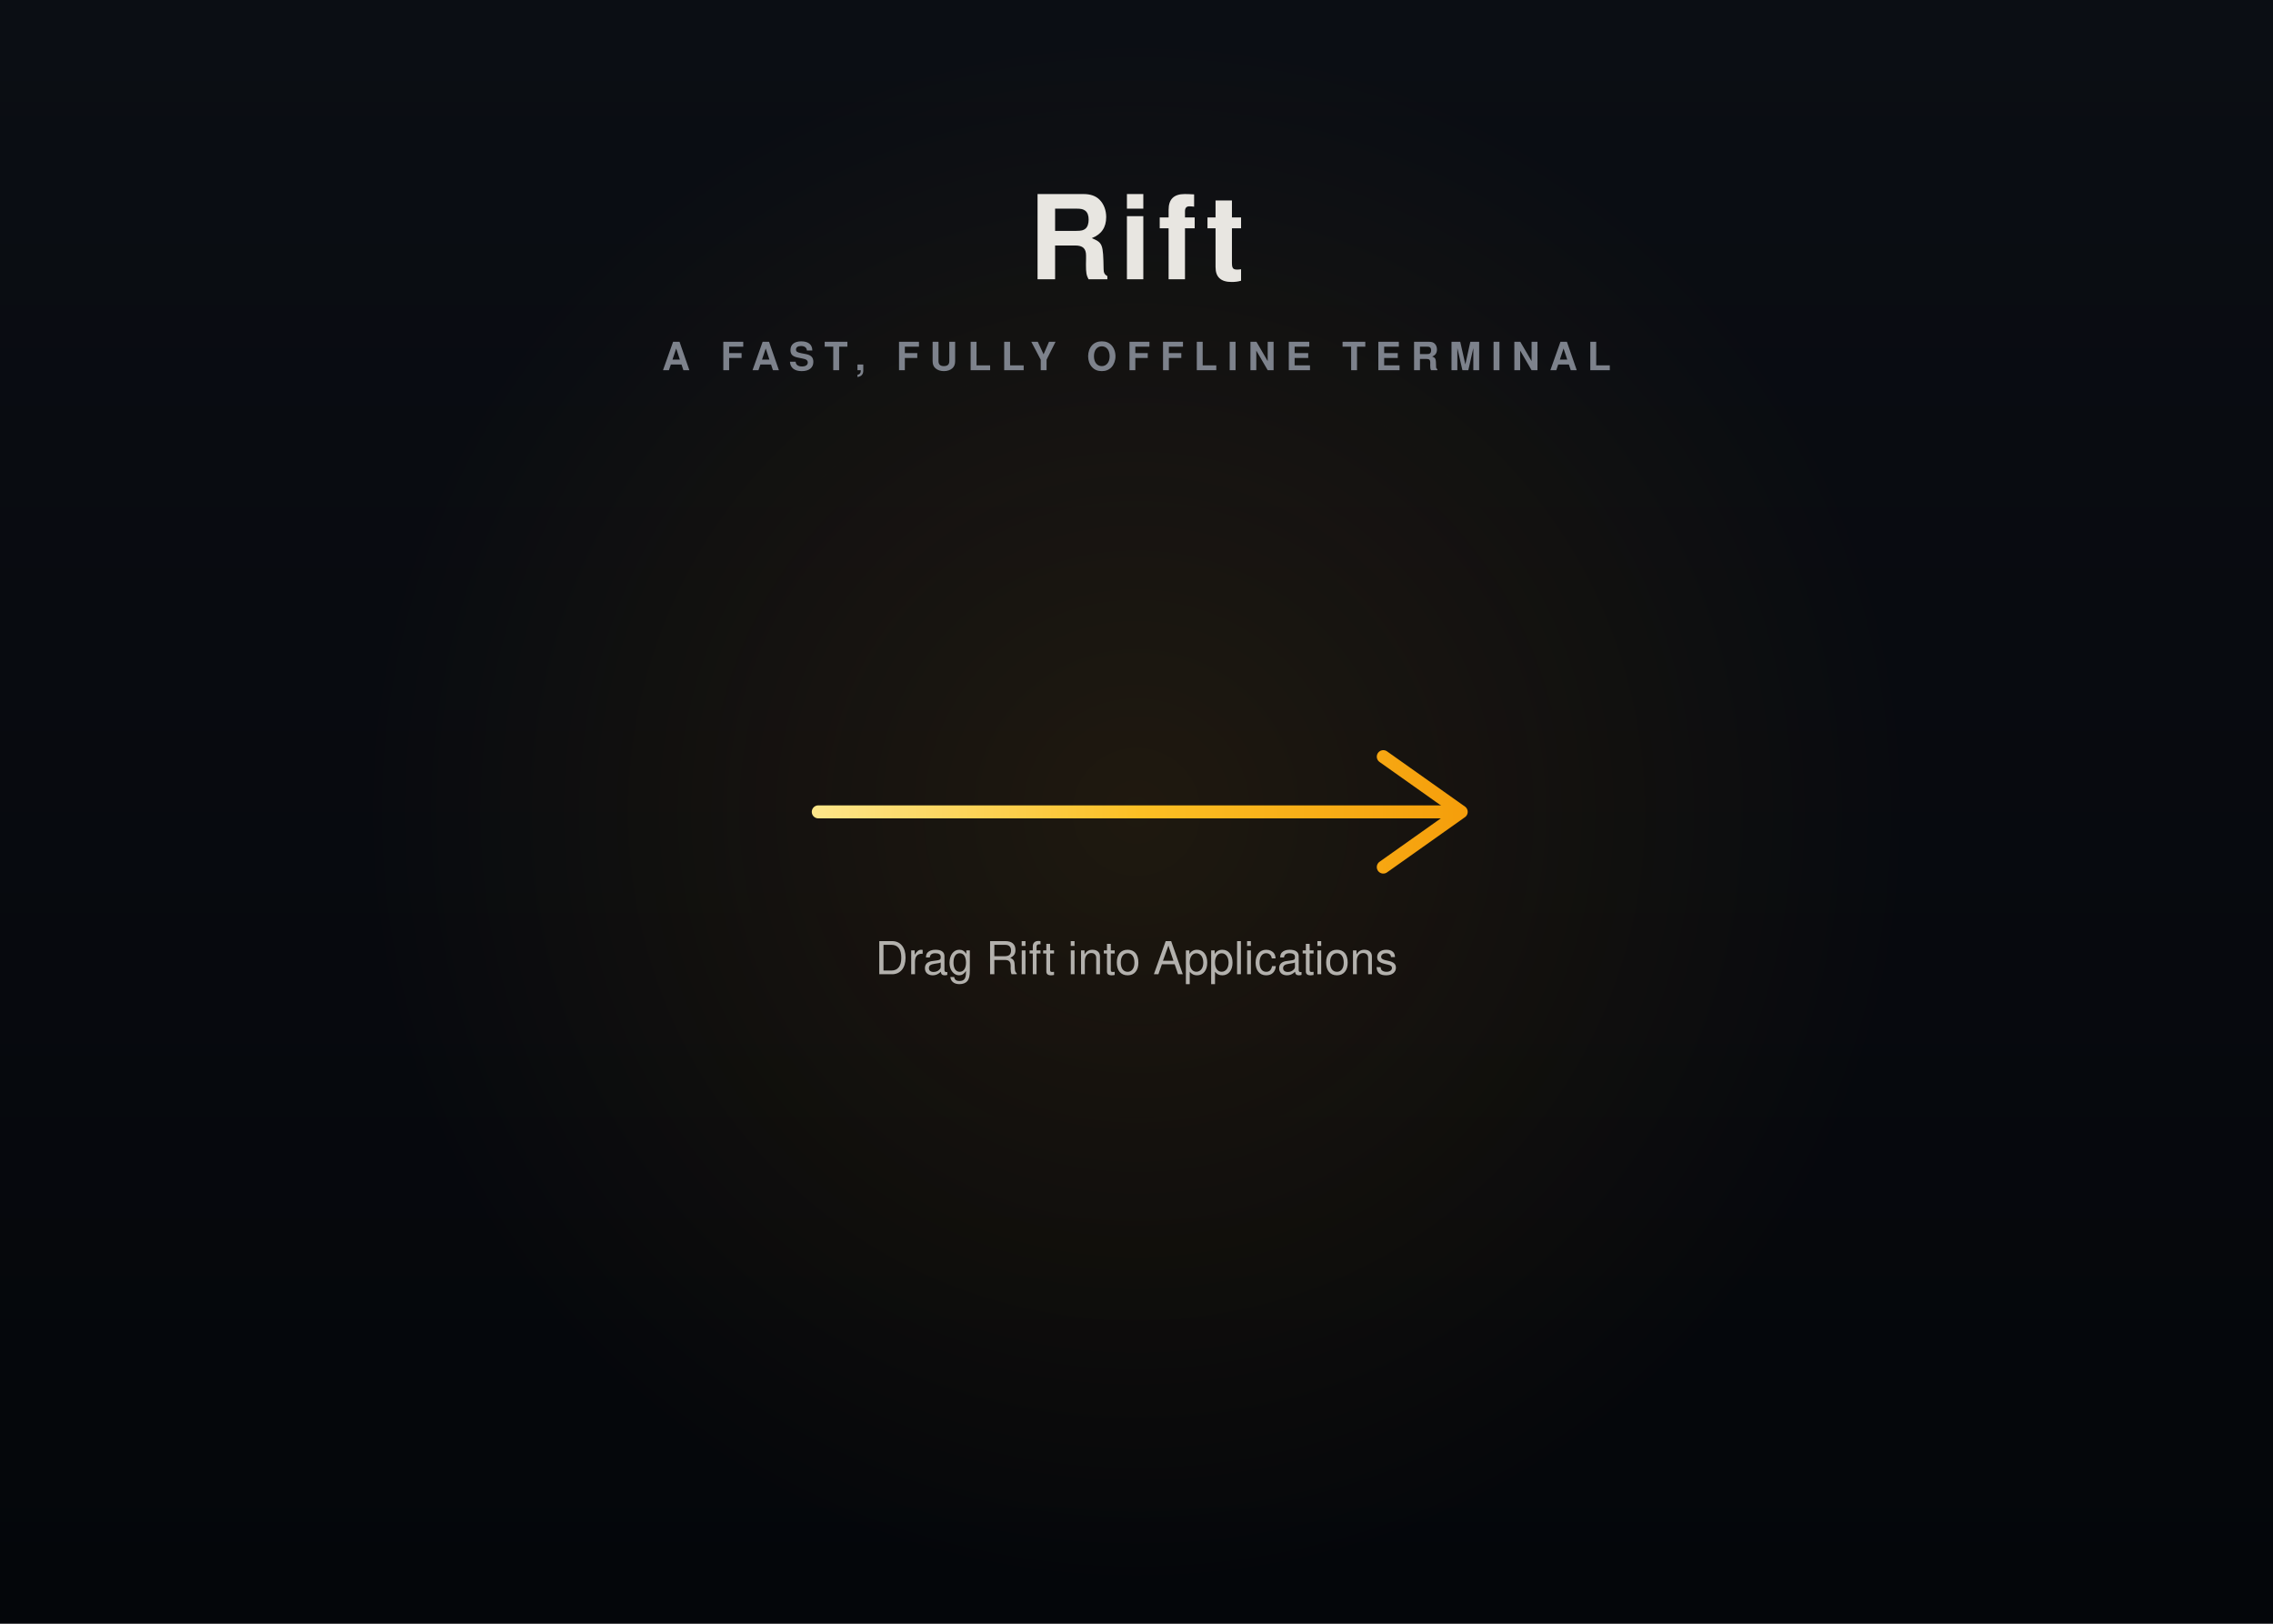
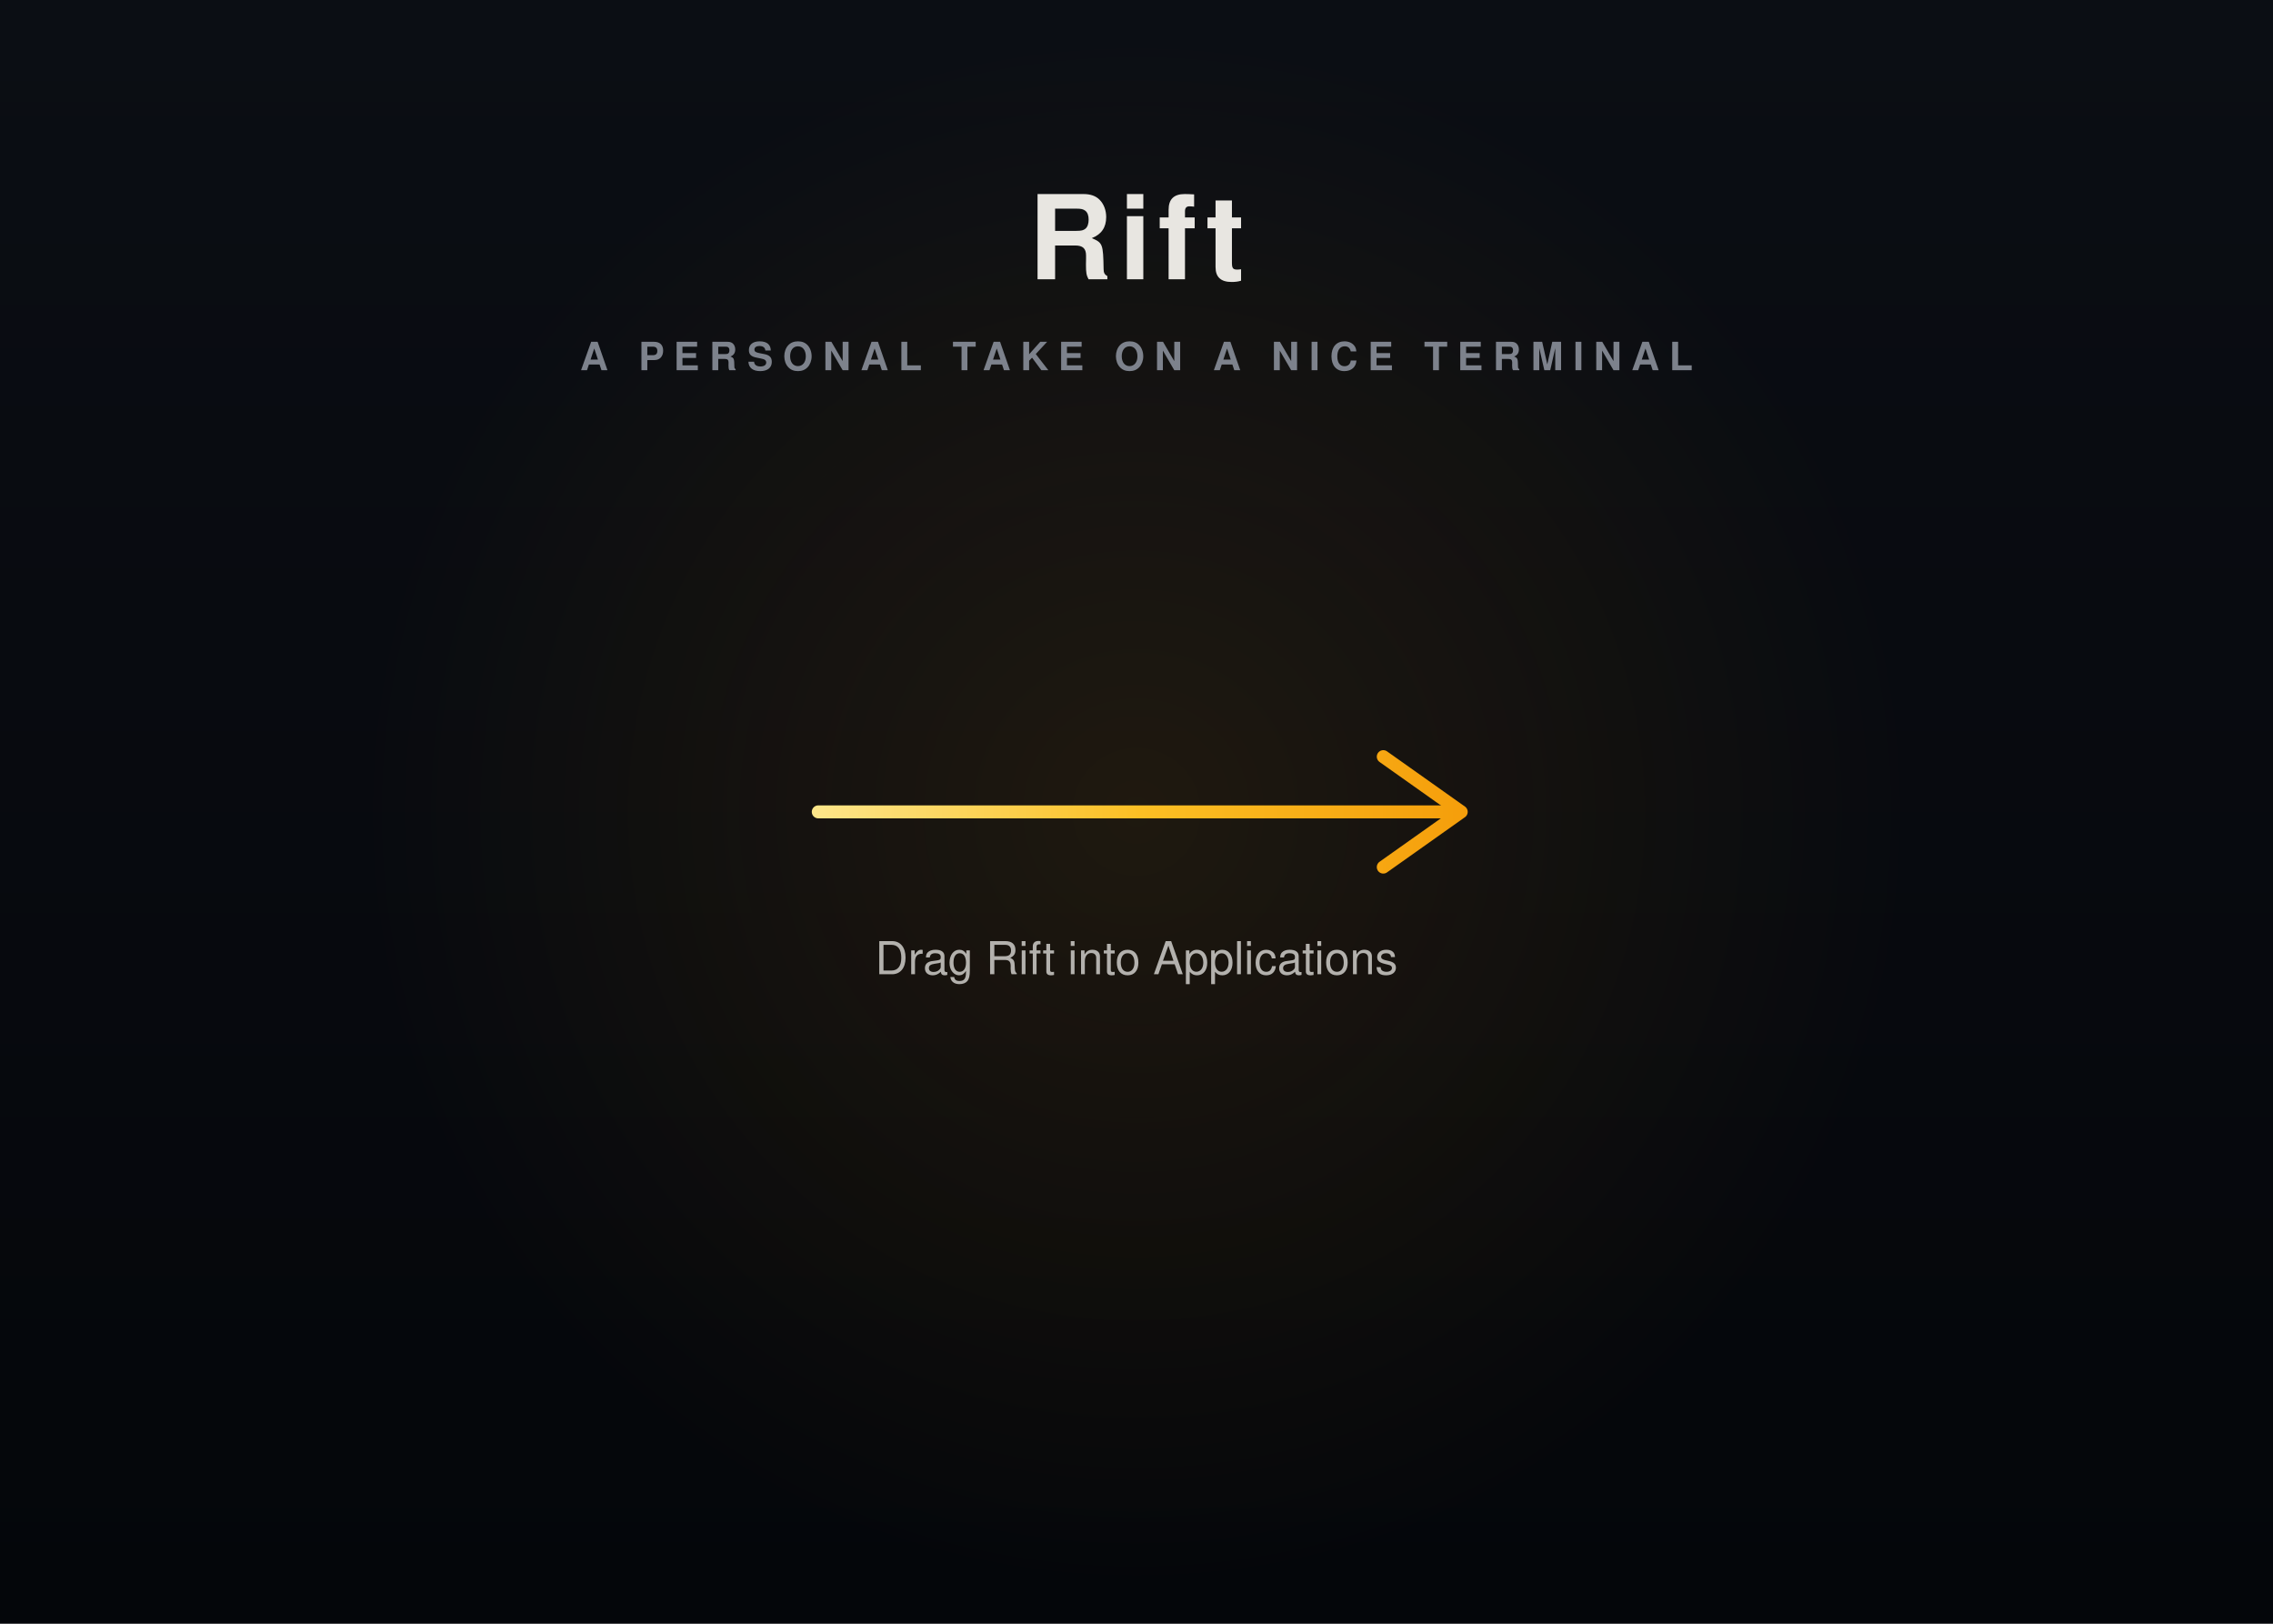
<svg xmlns="http://www.w3.org/2000/svg" width="700" height="500" viewBox="0 0 700 500" fill="none">
  <defs>
    <linearGradient id="bg" x1="0" y1="0" x2="0" y2="500" gradientUnits="userSpaceOnUse">
      <stop offset="0" stop-color="#0b0e14" />
      <stop offset="1" stop-color="#04060a" />
    </linearGradient>
    <linearGradient id="amber" x1="250" y1="0" x2="452" y2="0" gradientUnits="userSpaceOnUse">
      <stop offset="0" stop-color="#fde68a" />
      <stop offset="0.5" stop-color="#fbbf24" />
      <stop offset="1" stop-color="#f59e0b" />
    </linearGradient>
    <radialGradient id="glow" cx="350" cy="250" r="240" gradientUnits="userSpaceOnUse">
      <stop offset="0" stop-color="#f59e0b" stop-opacity="0.10" />
      <stop offset="1" stop-color="#f59e0b" stop-opacity="0" />
    </radialGradient>
  </defs>
  <rect width="700" height="500" fill="url(#bg)" />
  <rect width="700" height="500" fill="url(#glow)" />
  <text x="350" y="86" text-anchor="middle" font-family="Helvetica Neue, Helvetica, Arial, sans-serif" font-size="36" font-weight="700" fill="#e8e6e1" letter-spacing="2">Rift</text>
-   <text x="350" y="114" text-anchor="middle" font-family="Helvetica Neue, Helvetica, Arial, sans-serif" font-size="12" font-weight="600" fill="#7d828c" letter-spacing="3">A FAST, FULLY OFFLINE TERMINAL</text>
+   <text x="350" y="114" text-anchor="middle" font-family="Helvetica Neue, Helvetica, Arial, sans-serif" font-size="12" font-weight="600" fill="#7d828c" letter-spacing="3">A PERSONAL TAKE ON A NICE TERMINAL</text>
  <g stroke="url(#amber)" stroke-width="4" fill="none" stroke-linecap="round" stroke-linejoin="round">
    <line x1="252" y1="250" x2="446" y2="250" />
    <polyline points="426,233 450,250 426,267" />
  </g>
  <text x="350" y="300" text-anchor="middle" font-family="Helvetica Neue, Helvetica, Arial, sans-serif" font-size="14" fill="#b3b1ad">Drag Rift into Applications</text>
</svg>
